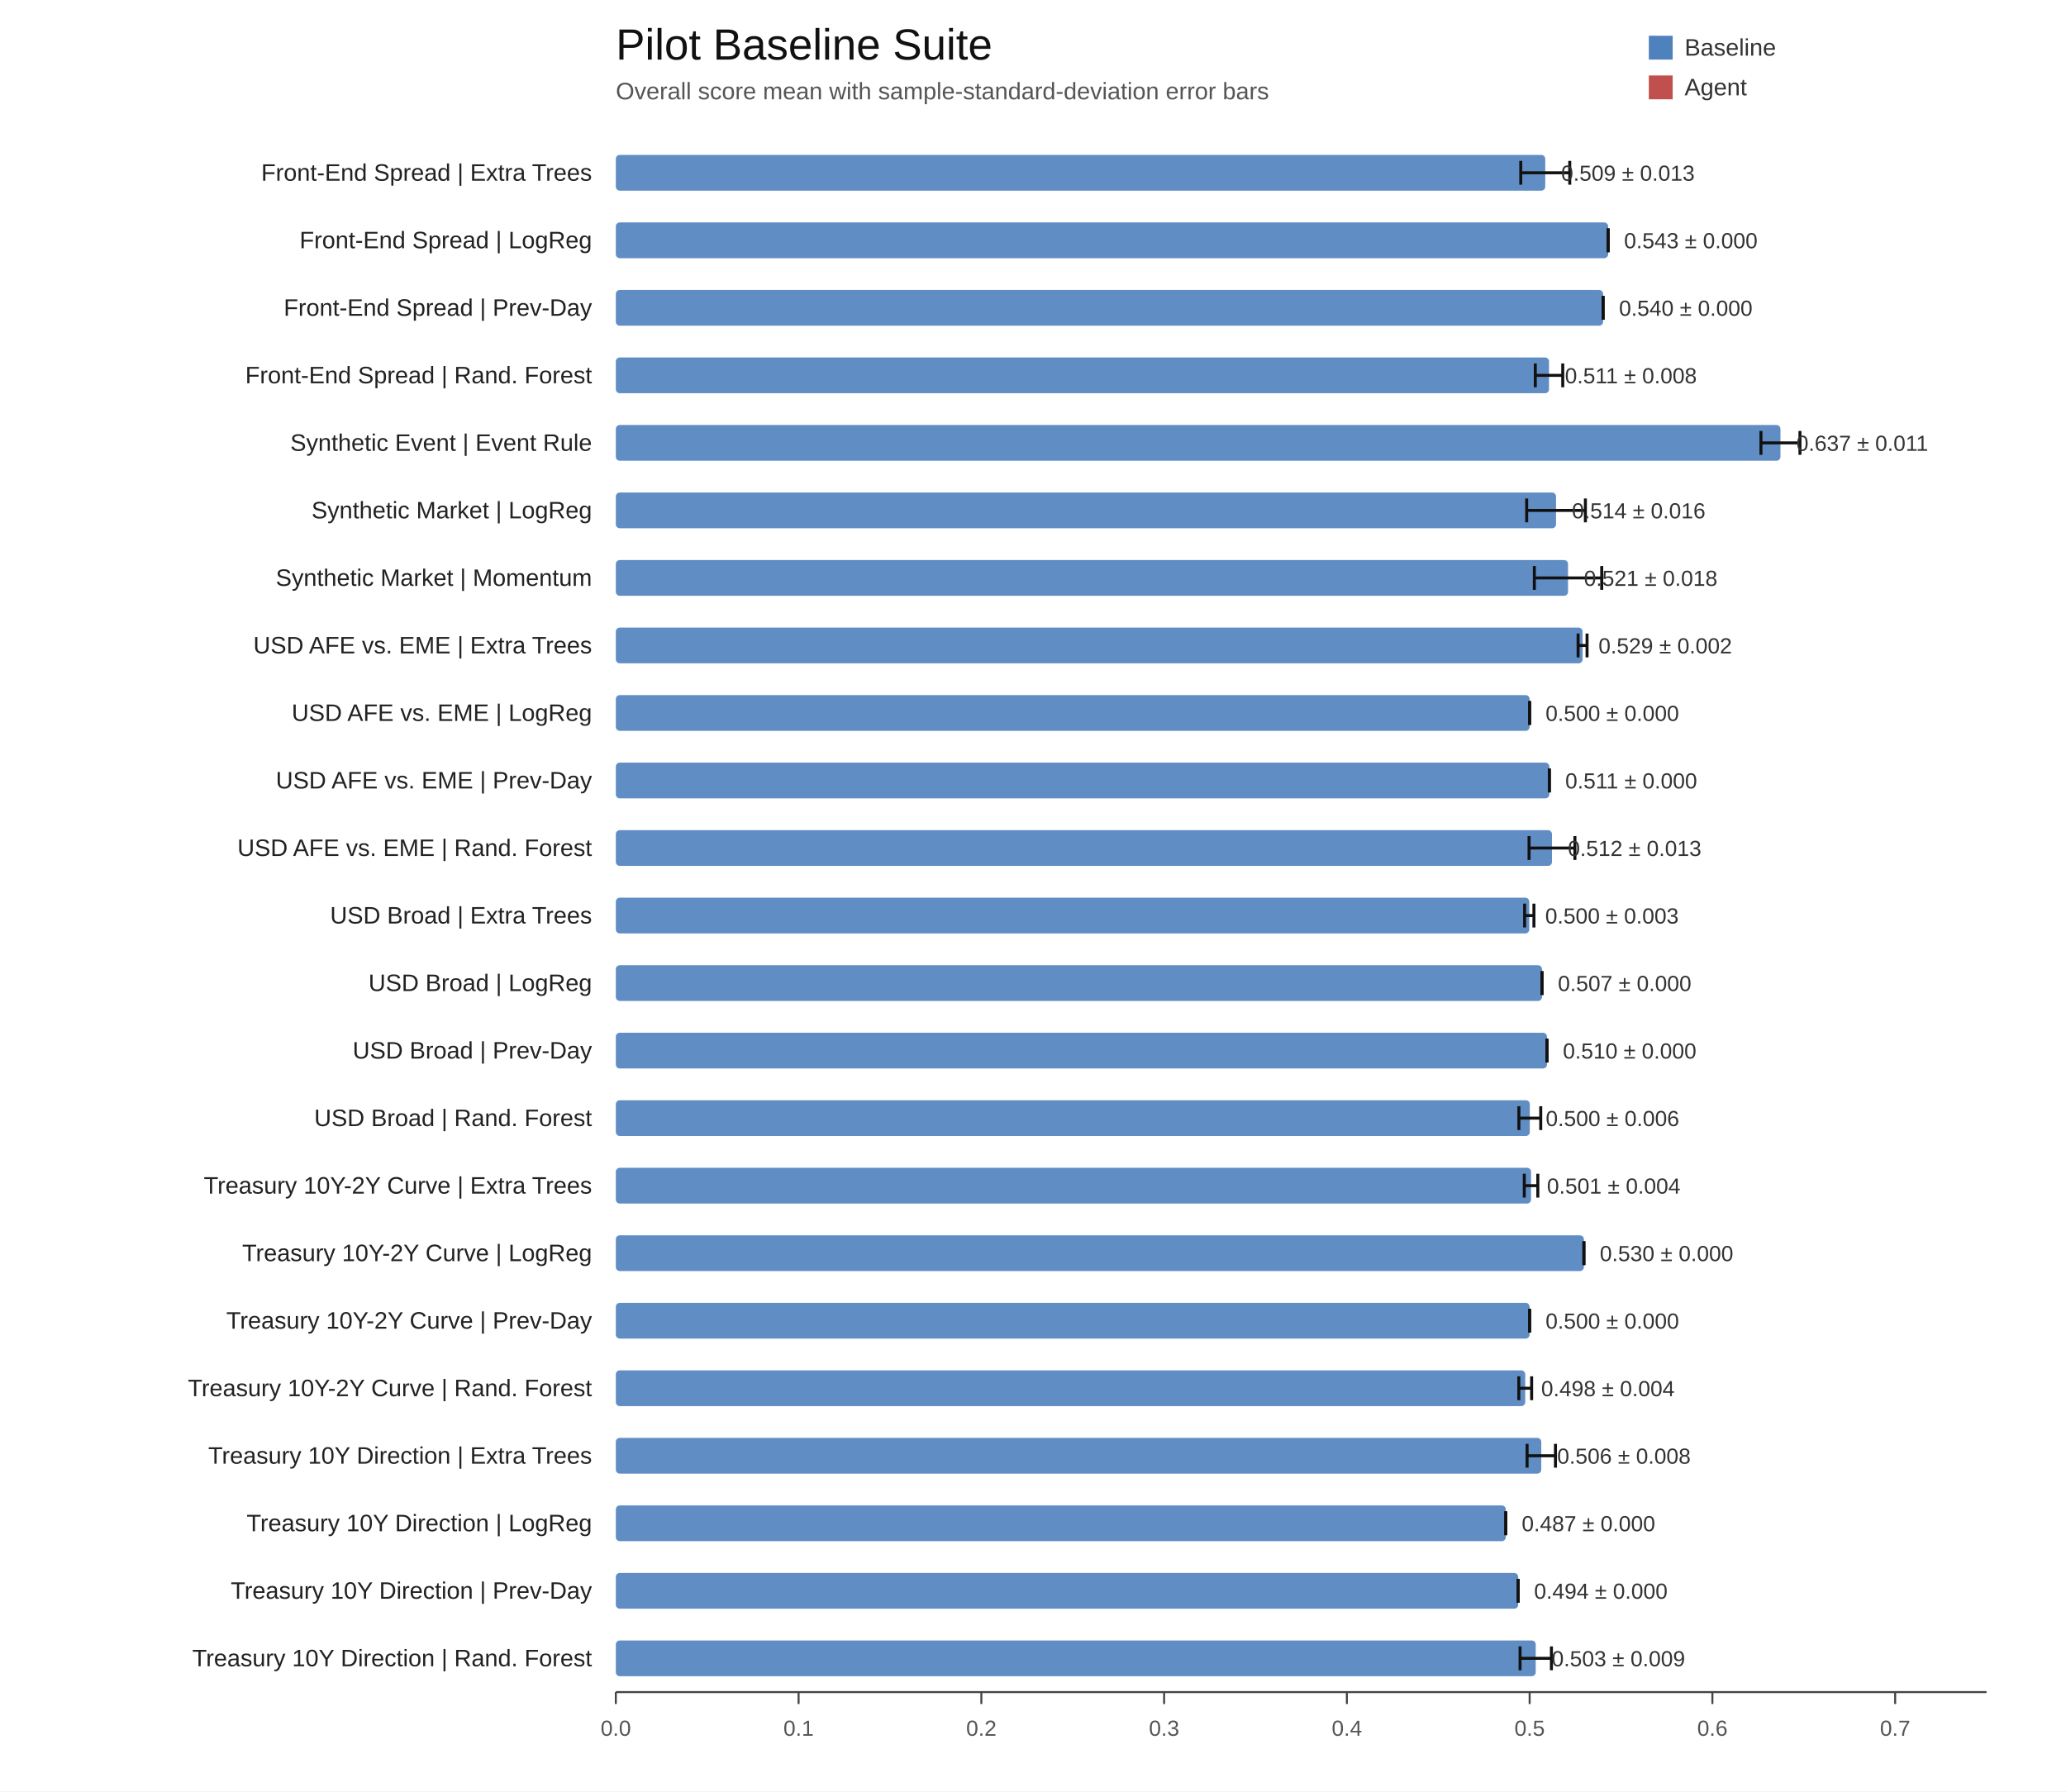
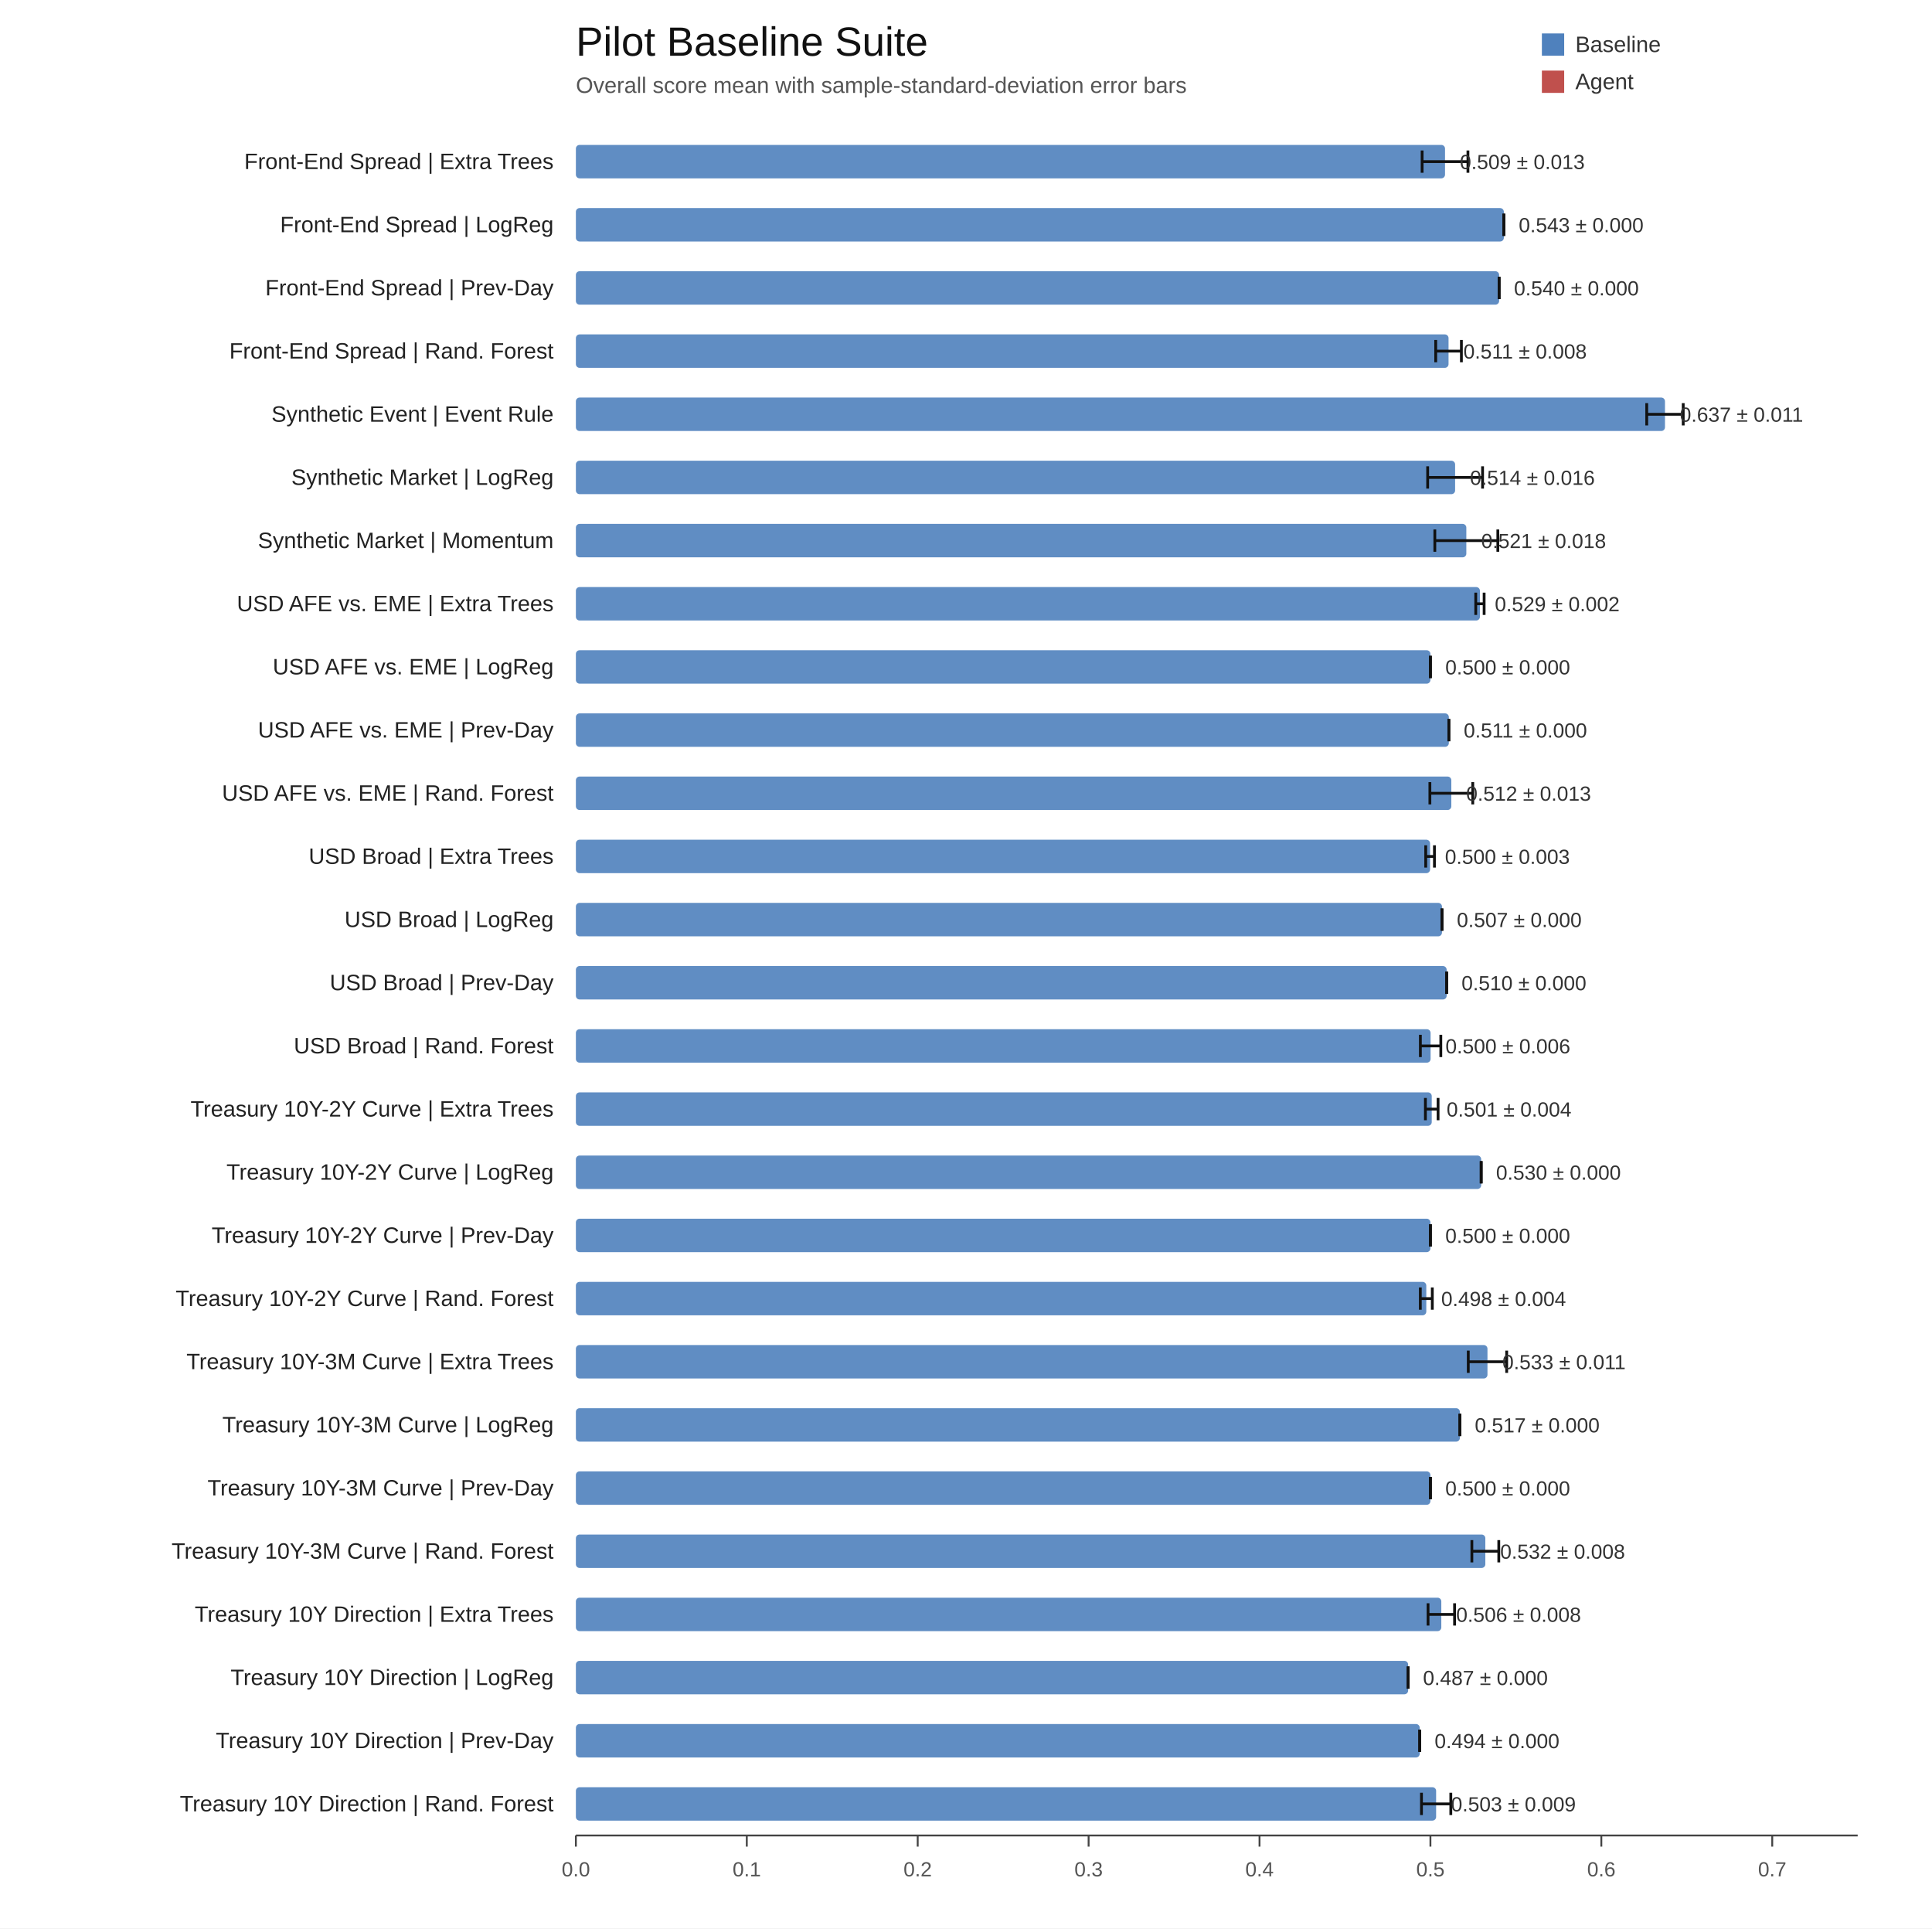
- <svg xmlns="http://www.w3.org/2000/svg" width="1040" height="902" viewBox="0 0 1040 902" role="img" aria-label="Pilot Baseline Suite overall score chart">
+ <svg xmlns="http://www.w3.org/2000/svg" width="1040" height="1038" viewBox="0 0 1040 1038" role="img" aria-label="Pilot Baseline Suite overall score chart">
  <rect width="100%" height="100%" fill="#ffffff" />
  <text x="310" y="30" font-size="22" font-family="Arial, Helvetica, sans-serif" fill="#111111">Pilot Baseline Suite</text>
  <text x="310" y="50" font-size="12" font-family="Arial, Helvetica, sans-serif" fill="#555555">Overall score mean with sample-standard-deviation error bars</text>
-   <line x1="310" y1="852" x2="1000" y2="852" stroke="#444444" stroke-width="1" />
-   <line x1="310.00" y1="852" x2="310.00" y2="858" stroke="#444444" stroke-width="1" />
-   <text x="310.00" y="874" text-anchor="middle" font-size="11" font-family="Arial, Helvetica, sans-serif" fill="#555555">0.0</text>
-   <line x1="402.00" y1="852" x2="402.00" y2="858" stroke="#444444" stroke-width="1" />
-   <text x="402.00" y="874" text-anchor="middle" font-size="11" font-family="Arial, Helvetica, sans-serif" fill="#555555">0.1</text>
-   <line x1="494.00" y1="852" x2="494.00" y2="858" stroke="#444444" stroke-width="1" />
-   <text x="494.00" y="874" text-anchor="middle" font-size="11" font-family="Arial, Helvetica, sans-serif" fill="#555555">0.2</text>
-   <line x1="586.00" y1="852" x2="586.00" y2="858" stroke="#444444" stroke-width="1" />
-   <text x="586.00" y="874" text-anchor="middle" font-size="11" font-family="Arial, Helvetica, sans-serif" fill="#555555">0.3</text>
-   <line x1="678.00" y1="852" x2="678.00" y2="858" stroke="#444444" stroke-width="1" />
-   <text x="678.00" y="874" text-anchor="middle" font-size="11" font-family="Arial, Helvetica, sans-serif" fill="#555555">0.4</text>
-   <line x1="770.00" y1="852" x2="770.00" y2="858" stroke="#444444" stroke-width="1" />
-   <text x="770.00" y="874" text-anchor="middle" font-size="11" font-family="Arial, Helvetica, sans-serif" fill="#555555">0.5</text>
-   <line x1="862.00" y1="852" x2="862.00" y2="858" stroke="#444444" stroke-width="1" />
-   <text x="862.00" y="874" text-anchor="middle" font-size="11" font-family="Arial, Helvetica, sans-serif" fill="#555555">0.6</text>
-   <line x1="954.00" y1="852" x2="954.00" y2="858" stroke="#444444" stroke-width="1" />
-   <text x="954.00" y="874" text-anchor="middle" font-size="11" font-family="Arial, Helvetica, sans-serif" fill="#555555">0.7</text>
+   <line x1="310" y1="988" x2="1000" y2="988" stroke="#444444" stroke-width="1" />
+   <line x1="310.00" y1="988" x2="310.00" y2="994" stroke="#444444" stroke-width="1" />
+   <text x="310.00" y="1010" text-anchor="middle" font-size="11" font-family="Arial, Helvetica, sans-serif" fill="#555555">0.0</text>
+   <line x1="402.00" y1="988" x2="402.00" y2="994" stroke="#444444" stroke-width="1" />
+   <text x="402.00" y="1010" text-anchor="middle" font-size="11" font-family="Arial, Helvetica, sans-serif" fill="#555555">0.1</text>
+   <line x1="494.00" y1="988" x2="494.00" y2="994" stroke="#444444" stroke-width="1" />
+   <text x="494.00" y="1010" text-anchor="middle" font-size="11" font-family="Arial, Helvetica, sans-serif" fill="#555555">0.2</text>
+   <line x1="586.00" y1="988" x2="586.00" y2="994" stroke="#444444" stroke-width="1" />
+   <text x="586.00" y="1010" text-anchor="middle" font-size="11" font-family="Arial, Helvetica, sans-serif" fill="#555555">0.3</text>
+   <line x1="678.00" y1="988" x2="678.00" y2="994" stroke="#444444" stroke-width="1" />
+   <text x="678.00" y="1010" text-anchor="middle" font-size="11" font-family="Arial, Helvetica, sans-serif" fill="#555555">0.4</text>
+   <line x1="770.00" y1="988" x2="770.00" y2="994" stroke="#444444" stroke-width="1" />
+   <text x="770.00" y="1010" text-anchor="middle" font-size="11" font-family="Arial, Helvetica, sans-serif" fill="#555555">0.5</text>
+   <line x1="862.00" y1="988" x2="862.00" y2="994" stroke="#444444" stroke-width="1" />
+   <text x="862.00" y="1010" text-anchor="middle" font-size="11" font-family="Arial, Helvetica, sans-serif" fill="#555555">0.6</text>
+   <line x1="954.00" y1="988" x2="954.00" y2="994" stroke="#444444" stroke-width="1" />
+   <text x="954.00" y="1010" text-anchor="middle" font-size="11" font-family="Arial, Helvetica, sans-serif" fill="#555555">0.7</text>
  <rect x="830" y="18" width="12" height="12" fill="#4f81bd" />
  <text x="848" y="28" font-size="12" font-family="Arial, Helvetica, sans-serif" fill="#333333">Baseline</text>
  <rect x="830" y="38" width="12" height="12" fill="#c0504d" />
  <text x="848" y="48" font-size="12" font-family="Arial, Helvetica, sans-serif" fill="#333333">Agent</text>
  <text x="298" y="91.00" text-anchor="end" font-size="12" font-family="Arial, Helvetica, sans-serif" fill="#222222">Front-End Spread | Extra Trees</text>
  <rect x="310" y="78.00" width="467.86" height="18" rx="2" fill="#4f81bd" opacity="0.9" />
  <line x1="765.53" y1="87.00" x2="790.19" y2="87.00" stroke="#111111" stroke-width="1.5" />
  <line x1="765.53" y1="81.00" x2="765.53" y2="93.00" stroke="#111111" stroke-width="1.5" />
  <line x1="790.19" y1="81.00" x2="790.19" y2="93.00" stroke="#111111" stroke-width="1.5" />
  <text x="785.86" y="91.00" font-size="11" font-family="Arial, Helvetica, sans-serif" fill="#333333">0.509 ± 0.013</text>
  <text x="298" y="125.00" text-anchor="end" font-size="12" font-family="Arial, Helvetica, sans-serif" fill="#222222">Front-End Spread | LogReg</text>
  <rect x="310" y="112.00" width="499.53" height="18" rx="2" fill="#4f81bd" opacity="0.9" />
  <line x1="809.53" y1="121.00" x2="809.53" y2="121.00" stroke="#111111" stroke-width="1.5" />
  <line x1="809.53" y1="115.00" x2="809.53" y2="127.00" stroke="#111111" stroke-width="1.5" />
  <line x1="809.53" y1="115.00" x2="809.53" y2="127.00" stroke="#111111" stroke-width="1.5" />
  <text x="817.53" y="125.00" font-size="11" font-family="Arial, Helvetica, sans-serif" fill="#333333">0.543 ± 0.000</text>
  <text x="298" y="159.00" text-anchor="end" font-size="12" font-family="Arial, Helvetica, sans-serif" fill="#222222">Front-End Spread | Prev-Day</text>
  <rect x="310" y="146.00" width="496.99" height="18" rx="2" fill="#4f81bd" opacity="0.9" />
  <line x1="806.99" y1="155.00" x2="806.99" y2="155.00" stroke="#111111" stroke-width="1.5" />
  <line x1="806.99" y1="149.00" x2="806.99" y2="161.00" stroke="#111111" stroke-width="1.5" />
  <line x1="806.99" y1="149.00" x2="806.99" y2="161.00" stroke="#111111" stroke-width="1.5" />
  <text x="814.99" y="159.00" font-size="11" font-family="Arial, Helvetica, sans-serif" fill="#333333">0.540 ± 0.000</text>
  <text x="298" y="193.00" text-anchor="end" font-size="12" font-family="Arial, Helvetica, sans-serif" fill="#222222">Front-End Spread | Rand. Forest</text>
  <rect x="310" y="180.00" width="469.76" height="18" rx="2" fill="#4f81bd" opacity="0.9" />
  <line x1="772.85" y1="189.00" x2="786.67" y2="189.00" stroke="#111111" stroke-width="1.5" />
  <line x1="772.85" y1="183.00" x2="772.85" y2="195.00" stroke="#111111" stroke-width="1.5" />
  <line x1="786.67" y1="183.00" x2="786.67" y2="195.00" stroke="#111111" stroke-width="1.5" />
  <text x="787.76" y="193.00" font-size="11" font-family="Arial, Helvetica, sans-serif" fill="#333333">0.511 ± 0.008</text>
  <text x="298" y="227.00" text-anchor="end" font-size="12" font-family="Arial, Helvetica, sans-serif" fill="#222222">Synthetic Event | Event Rule</text>
  <rect x="310" y="214.00" width="586.26" height="18" rx="2" fill="#4f81bd" opacity="0.9" />
  <line x1="886.44" y1="223.00" x2="906.08" y2="223.00" stroke="#111111" stroke-width="1.5" />
  <line x1="886.44" y1="217.00" x2="886.44" y2="229.00" stroke="#111111" stroke-width="1.5" />
  <line x1="906.08" y1="217.00" x2="906.08" y2="229.00" stroke="#111111" stroke-width="1.5" />
  <text x="904.26" y="227.00" font-size="11" font-family="Arial, Helvetica, sans-serif" fill="#333333">0.637 ± 0.011</text>
  <text x="298" y="261.00" text-anchor="end" font-size="12" font-family="Arial, Helvetica, sans-serif" fill="#222222">Synthetic Market | LogReg</text>
  <rect x="310" y="248.00" width="473.29" height="18" rx="2" fill="#4f81bd" opacity="0.9" />
  <line x1="768.51" y1="257.00" x2="798.07" y2="257.00" stroke="#111111" stroke-width="1.5" />
  <line x1="768.51" y1="251.00" x2="768.51" y2="263.00" stroke="#111111" stroke-width="1.5" />
  <line x1="798.07" y1="251.00" x2="798.07" y2="263.00" stroke="#111111" stroke-width="1.5" />
  <text x="791.29" y="261.00" font-size="11" font-family="Arial, Helvetica, sans-serif" fill="#333333">0.514 ± 0.016</text>
  <text x="298" y="295.00" text-anchor="end" font-size="12" font-family="Arial, Helvetica, sans-serif" fill="#222222">Synthetic Market | Momentum</text>
  <rect x="310" y="282.00" width="479.33" height="18" rx="2" fill="#4f81bd" opacity="0.9" />
  <line x1="772.37" y1="291.00" x2="806.29" y2="291.00" stroke="#111111" stroke-width="1.5" />
  <line x1="772.37" y1="285.00" x2="772.37" y2="297.00" stroke="#111111" stroke-width="1.5" />
  <line x1="806.29" y1="285.00" x2="806.29" y2="297.00" stroke="#111111" stroke-width="1.5" />
  <text x="797.33" y="295.00" font-size="11" font-family="Arial, Helvetica, sans-serif" fill="#333333">0.521 ± 0.018</text>
  <text x="298" y="329.00" text-anchor="end" font-size="12" font-family="Arial, Helvetica, sans-serif" fill="#222222">USD AFE vs. EME | Extra Trees</text>
  <rect x="310" y="316.00" width="486.65" height="18" rx="2" fill="#4f81bd" opacity="0.9" />
  <line x1="794.40" y1="325.00" x2="798.91" y2="325.00" stroke="#111111" stroke-width="1.5" />
  <line x1="794.40" y1="319.00" x2="794.40" y2="331.00" stroke="#111111" stroke-width="1.5" />
  <line x1="798.91" y1="319.00" x2="798.91" y2="331.00" stroke="#111111" stroke-width="1.5" />
  <text x="804.65" y="329.00" font-size="11" font-family="Arial, Helvetica, sans-serif" fill="#333333">0.529 ± 0.002</text>
  <text x="298" y="363.00" text-anchor="end" font-size="12" font-family="Arial, Helvetica, sans-serif" fill="#222222">USD AFE vs. EME | LogReg</text>
  <rect x="310" y="350.00" width="460.00" height="18" rx="2" fill="#4f81bd" opacity="0.9" />
  <line x1="770.00" y1="359.00" x2="770.00" y2="359.00" stroke="#111111" stroke-width="1.5" />
  <line x1="770.00" y1="353.00" x2="770.00" y2="365.00" stroke="#111111" stroke-width="1.5" />
  <line x1="770.00" y1="353.00" x2="770.00" y2="365.00" stroke="#111111" stroke-width="1.5" />
  <text x="778.00" y="363.00" font-size="11" font-family="Arial, Helvetica, sans-serif" fill="#333333">0.500 ± 0.000</text>
  <text x="298" y="397.00" text-anchor="end" font-size="12" font-family="Arial, Helvetica, sans-serif" fill="#222222">USD AFE vs. EME | Prev-Day</text>
  <rect x="310" y="384.00" width="469.92" height="18" rx="2" fill="#4f81bd" opacity="0.9" />
  <line x1="779.92" y1="393.00" x2="779.92" y2="393.00" stroke="#111111" stroke-width="1.5" />
  <line x1="779.92" y1="387.00" x2="779.92" y2="399.00" stroke="#111111" stroke-width="1.5" />
  <line x1="779.92" y1="387.00" x2="779.92" y2="399.00" stroke="#111111" stroke-width="1.5" />
  <text x="787.92" y="397.00" font-size="11" font-family="Arial, Helvetica, sans-serif" fill="#333333">0.511 ± 0.000</text>
  <text x="298" y="431.00" text-anchor="end" font-size="12" font-family="Arial, Helvetica, sans-serif" fill="#222222">USD AFE vs. EME | Rand. Forest</text>
  <rect x="310" y="418.00" width="471.25" height="18" rx="2" fill="#4f81bd" opacity="0.9" />
  <line x1="769.71" y1="427.00" x2="792.79" y2="427.00" stroke="#111111" stroke-width="1.5" />
  <line x1="769.71" y1="421.00" x2="769.71" y2="433.00" stroke="#111111" stroke-width="1.5" />
  <line x1="792.79" y1="421.00" x2="792.79" y2="433.00" stroke="#111111" stroke-width="1.5" />
  <text x="789.25" y="431.00" font-size="11" font-family="Arial, Helvetica, sans-serif" fill="#333333">0.512 ± 0.013</text>
  <text x="298" y="465.00" text-anchor="end" font-size="12" font-family="Arial, Helvetica, sans-serif" fill="#222222">USD Broad | Extra Trees</text>
  <rect x="310" y="452.00" width="459.82" height="18" rx="2" fill="#4f81bd" opacity="0.9" />
  <line x1="767.47" y1="461.00" x2="772.16" y2="461.00" stroke="#111111" stroke-width="1.5" />
  <line x1="767.47" y1="455.00" x2="767.47" y2="467.00" stroke="#111111" stroke-width="1.5" />
  <line x1="772.16" y1="455.00" x2="772.16" y2="467.00" stroke="#111111" stroke-width="1.5" />
  <text x="777.82" y="465.00" font-size="11" font-family="Arial, Helvetica, sans-serif" fill="#333333">0.500 ± 0.003</text>
  <text x="298" y="499.00" text-anchor="end" font-size="12" font-family="Arial, Helvetica, sans-serif" fill="#222222">USD Broad | LogReg</text>
  <rect x="310" y="486.00" width="466.22" height="18" rx="2" fill="#4f81bd" opacity="0.9" />
  <line x1="776.22" y1="495.00" x2="776.22" y2="495.00" stroke="#111111" stroke-width="1.5" />
  <line x1="776.22" y1="489.00" x2="776.22" y2="501.00" stroke="#111111" stroke-width="1.5" />
  <line x1="776.22" y1="489.00" x2="776.22" y2="501.00" stroke="#111111" stroke-width="1.5" />
  <text x="784.22" y="499.00" font-size="11" font-family="Arial, Helvetica, sans-serif" fill="#333333">0.507 ± 0.000</text>
  <text x="298" y="533.00" text-anchor="end" font-size="12" font-family="Arial, Helvetica, sans-serif" fill="#222222">USD Broad | Prev-Day</text>
  <rect x="310" y="520.00" width="468.74" height="18" rx="2" fill="#4f81bd" opacity="0.9" />
  <line x1="778.74" y1="529.00" x2="778.74" y2="529.00" stroke="#111111" stroke-width="1.5" />
  <line x1="778.74" y1="523.00" x2="778.74" y2="535.00" stroke="#111111" stroke-width="1.5" />
  <line x1="778.74" y1="523.00" x2="778.74" y2="535.00" stroke="#111111" stroke-width="1.5" />
  <text x="786.74" y="533.00" font-size="11" font-family="Arial, Helvetica, sans-serif" fill="#333333">0.510 ± 0.000</text>
  <text x="298" y="567.00" text-anchor="end" font-size="12" font-family="Arial, Helvetica, sans-serif" fill="#222222">USD Broad | Rand. Forest</text>
  <rect x="310" y="554.00" width="460.09" height="18" rx="2" fill="#4f81bd" opacity="0.9" />
  <line x1="764.59" y1="563.00" x2="775.59" y2="563.00" stroke="#111111" stroke-width="1.5" />
  <line x1="764.59" y1="557.00" x2="764.59" y2="569.00" stroke="#111111" stroke-width="1.5" />
  <line x1="775.59" y1="557.00" x2="775.59" y2="569.00" stroke="#111111" stroke-width="1.5" />
  <text x="778.09" y="567.00" font-size="11" font-family="Arial, Helvetica, sans-serif" fill="#333333">0.500 ± 0.006</text>
  <text x="298" y="601.00" text-anchor="end" font-size="12" font-family="Arial, Helvetica, sans-serif" fill="#222222">Treasury 10Y-2Y Curve | Extra Trees</text>
  <rect x="310" y="588.00" width="460.71" height="18" rx="2" fill="#4f81bd" opacity="0.9" />
  <line x1="767.30" y1="597.00" x2="774.12" y2="597.00" stroke="#111111" stroke-width="1.5" />
  <line x1="767.30" y1="591.00" x2="767.30" y2="603.00" stroke="#111111" stroke-width="1.5" />
  <line x1="774.12" y1="591.00" x2="774.12" y2="603.00" stroke="#111111" stroke-width="1.5" />
  <text x="778.71" y="601.00" font-size="11" font-family="Arial, Helvetica, sans-serif" fill="#333333">0.501 ± 0.004</text>
  <text x="298" y="635.00" text-anchor="end" font-size="12" font-family="Arial, Helvetica, sans-serif" fill="#222222">Treasury 10Y-2Y Curve | LogReg</text>
  <rect x="310" y="622.00" width="487.32" height="18" rx="2" fill="#4f81bd" opacity="0.9" />
  <line x1="797.32" y1="631.00" x2="797.32" y2="631.00" stroke="#111111" stroke-width="1.5" />
  <line x1="797.32" y1="625.00" x2="797.32" y2="637.00" stroke="#111111" stroke-width="1.5" />
  <line x1="797.32" y1="625.00" x2="797.32" y2="637.00" stroke="#111111" stroke-width="1.5" />
  <text x="805.32" y="635.00" font-size="11" font-family="Arial, Helvetica, sans-serif" fill="#333333">0.530 ± 0.000</text>
  <text x="298" y="669.00" text-anchor="end" font-size="12" font-family="Arial, Helvetica, sans-serif" fill="#222222">Treasury 10Y-2Y Curve | Prev-Day</text>
  <rect x="310" y="656.00" width="460.00" height="18" rx="2" fill="#4f81bd" opacity="0.9" />
  <line x1="770.00" y1="665.00" x2="770.00" y2="665.00" stroke="#111111" stroke-width="1.5" />
  <line x1="770.00" y1="659.00" x2="770.00" y2="671.00" stroke="#111111" stroke-width="1.5" />
  <line x1="770.00" y1="659.00" x2="770.00" y2="671.00" stroke="#111111" stroke-width="1.5" />
  <text x="778.00" y="669.00" font-size="11" font-family="Arial, Helvetica, sans-serif" fill="#333333">0.500 ± 0.000</text>
  <text x="298" y="703.00" text-anchor="end" font-size="12" font-family="Arial, Helvetica, sans-serif" fill="#222222">Treasury 10Y-2Y Curve | Rand. Forest</text>
  <rect x="310" y="690.00" width="457.78" height="18" rx="2" fill="#4f81bd" opacity="0.9" />
  <line x1="764.56" y1="699.00" x2="771.01" y2="699.00" stroke="#111111" stroke-width="1.5" />
  <line x1="764.56" y1="693.00" x2="764.56" y2="705.00" stroke="#111111" stroke-width="1.5" />
  <line x1="771.01" y1="693.00" x2="771.01" y2="705.00" stroke="#111111" stroke-width="1.5" />
  <text x="775.78" y="703.00" font-size="11" font-family="Arial, Helvetica, sans-serif" fill="#333333">0.498 ± 0.004</text>
-   <text x="298" y="737.00" text-anchor="end" font-size="12" font-family="Arial, Helvetica, sans-serif" fill="#222222">Treasury 10Y Direction | Extra Trees</text>
-   <rect x="310" y="724.00" width="465.86" height="18" rx="2" fill="#4f81bd" opacity="0.9" />
-   <line x1="768.72" y1="733.00" x2="783.00" y2="733.00" stroke="#111111" stroke-width="1.5" />
-   <line x1="768.72" y1="727.00" x2="768.72" y2="739.00" stroke="#111111" stroke-width="1.5" />
-   <line x1="783.00" y1="727.00" x2="783.00" y2="739.00" stroke="#111111" stroke-width="1.5" />
-   <text x="783.86" y="737.00" font-size="11" font-family="Arial, Helvetica, sans-serif" fill="#333333">0.506 ± 0.008</text>
-   <text x="298" y="771.00" text-anchor="end" font-size="12" font-family="Arial, Helvetica, sans-serif" fill="#222222">Treasury 10Y Direction | LogReg</text>
-   <rect x="310" y="758.00" width="448.00" height="18" rx="2" fill="#4f81bd" opacity="0.9" />
-   <line x1="758.00" y1="767.00" x2="758.00" y2="767.00" stroke="#111111" stroke-width="1.5" />
-   <line x1="758.00" y1="761.00" x2="758.00" y2="773.00" stroke="#111111" stroke-width="1.5" />
-   <line x1="758.00" y1="761.00" x2="758.00" y2="773.00" stroke="#111111" stroke-width="1.5" />
-   <text x="766.00" y="771.00" font-size="11" font-family="Arial, Helvetica, sans-serif" fill="#333333">0.487 ± 0.000</text>
-   <text x="298" y="805.00" text-anchor="end" font-size="12" font-family="Arial, Helvetica, sans-serif" fill="#222222">Treasury 10Y Direction | Prev-Day</text>
-   <rect x="310" y="792.00" width="454.24" height="18" rx="2" fill="#4f81bd" opacity="0.9" />
-   <line x1="764.24" y1="801.00" x2="764.24" y2="801.00" stroke="#111111" stroke-width="1.5" />
-   <line x1="764.24" y1="795.00" x2="764.24" y2="807.00" stroke="#111111" stroke-width="1.5" />
-   <line x1="764.24" y1="795.00" x2="764.24" y2="807.00" stroke="#111111" stroke-width="1.5" />
-   <text x="772.24" y="805.00" font-size="11" font-family="Arial, Helvetica, sans-serif" fill="#333333">0.494 ± 0.000</text>
-   <text x="298" y="839.00" text-anchor="end" font-size="12" font-family="Arial, Helvetica, sans-serif" fill="#222222">Treasury 10Y Direction | Rand. Forest</text>
-   <rect x="310" y="826.00" width="463.07" height="18" rx="2" fill="#4f81bd" opacity="0.9" />
-   <line x1="765.18" y1="835.00" x2="780.97" y2="835.00" stroke="#111111" stroke-width="1.5" />
-   <line x1="765.18" y1="829.00" x2="765.18" y2="841.00" stroke="#111111" stroke-width="1.5" />
-   <line x1="780.97" y1="829.00" x2="780.97" y2="841.00" stroke="#111111" stroke-width="1.5" />
-   <text x="781.07" y="839.00" font-size="11" font-family="Arial, Helvetica, sans-serif" fill="#333333">0.503 ± 0.009</text>
+   <text x="298" y="737.00" text-anchor="end" font-size="12" font-family="Arial, Helvetica, sans-serif" fill="#222222">Treasury 10Y-3M Curve | Extra Trees</text>
+   <rect x="310" y="724.00" width="490.71" height="18" rx="2" fill="#4f81bd" opacity="0.9" />
+   <line x1="790.37" y1="733.00" x2="811.05" y2="733.00" stroke="#111111" stroke-width="1.5" />
+   <line x1="790.37" y1="727.00" x2="790.37" y2="739.00" stroke="#111111" stroke-width="1.5" />
+   <line x1="811.05" y1="727.00" x2="811.05" y2="739.00" stroke="#111111" stroke-width="1.5" />
+   <text x="808.71" y="737.00" font-size="11" font-family="Arial, Helvetica, sans-serif" fill="#333333">0.533 ± 0.011</text>
+   <text x="298" y="771.00" text-anchor="end" font-size="12" font-family="Arial, Helvetica, sans-serif" fill="#222222">Treasury 10Y-3M Curve | LogReg</text>
+   <rect x="310" y="758.00" width="475.87" height="18" rx="2" fill="#4f81bd" opacity="0.9" />
+   <line x1="785.87" y1="767.00" x2="785.87" y2="767.00" stroke="#111111" stroke-width="1.5" />
+   <line x1="785.87" y1="761.00" x2="785.87" y2="773.00" stroke="#111111" stroke-width="1.5" />
+   <line x1="785.87" y1="761.00" x2="785.87" y2="773.00" stroke="#111111" stroke-width="1.5" />
+   <text x="793.87" y="771.00" font-size="11" font-family="Arial, Helvetica, sans-serif" fill="#333333">0.517 ± 0.000</text>
+   <text x="298" y="805.00" text-anchor="end" font-size="12" font-family="Arial, Helvetica, sans-serif" fill="#222222">Treasury 10Y-3M Curve | Prev-Day</text>
+   <rect x="310" y="792.00" width="460.00" height="18" rx="2" fill="#4f81bd" opacity="0.9" />
+   <line x1="770.00" y1="801.00" x2="770.00" y2="801.00" stroke="#111111" stroke-width="1.5" />
+   <line x1="770.00" y1="795.00" x2="770.00" y2="807.00" stroke="#111111" stroke-width="1.5" />
+   <line x1="770.00" y1="795.00" x2="770.00" y2="807.00" stroke="#111111" stroke-width="1.5" />
+   <text x="778.00" y="805.00" font-size="11" font-family="Arial, Helvetica, sans-serif" fill="#333333">0.500 ± 0.000</text>
+   <text x="298" y="839.00" text-anchor="end" font-size="12" font-family="Arial, Helvetica, sans-serif" fill="#222222">Treasury 10Y-3M Curve | Rand. Forest</text>
+   <rect x="310" y="826.00" width="489.56" height="18" rx="2" fill="#4f81bd" opacity="0.9" />
+   <line x1="792.31" y1="835.00" x2="806.80" y2="835.00" stroke="#111111" stroke-width="1.5" />
+   <line x1="792.31" y1="829.00" x2="792.31" y2="841.00" stroke="#111111" stroke-width="1.5" />
+   <line x1="806.80" y1="829.00" x2="806.80" y2="841.00" stroke="#111111" stroke-width="1.5" />
+   <text x="807.56" y="839.00" font-size="11" font-family="Arial, Helvetica, sans-serif" fill="#333333">0.532 ± 0.008</text>
+   <text x="298" y="873.00" text-anchor="end" font-size="12" font-family="Arial, Helvetica, sans-serif" fill="#222222">Treasury 10Y Direction | Extra Trees</text>
+   <rect x="310" y="860.00" width="465.86" height="18" rx="2" fill="#4f81bd" opacity="0.9" />
+   <line x1="768.72" y1="869.00" x2="783.00" y2="869.00" stroke="#111111" stroke-width="1.5" />
+   <line x1="768.72" y1="863.00" x2="768.72" y2="875.00" stroke="#111111" stroke-width="1.5" />
+   <line x1="783.00" y1="863.00" x2="783.00" y2="875.00" stroke="#111111" stroke-width="1.5" />
+   <text x="783.86" y="873.00" font-size="11" font-family="Arial, Helvetica, sans-serif" fill="#333333">0.506 ± 0.008</text>
+   <text x="298" y="907.00" text-anchor="end" font-size="12" font-family="Arial, Helvetica, sans-serif" fill="#222222">Treasury 10Y Direction | LogReg</text>
+   <rect x="310" y="894.00" width="448.00" height="18" rx="2" fill="#4f81bd" opacity="0.9" />
+   <line x1="758.00" y1="903.00" x2="758.00" y2="903.00" stroke="#111111" stroke-width="1.5" />
+   <line x1="758.00" y1="897.00" x2="758.00" y2="909.00" stroke="#111111" stroke-width="1.5" />
+   <line x1="758.00" y1="897.00" x2="758.00" y2="909.00" stroke="#111111" stroke-width="1.5" />
+   <text x="766.00" y="907.00" font-size="11" font-family="Arial, Helvetica, sans-serif" fill="#333333">0.487 ± 0.000</text>
+   <text x="298" y="941.00" text-anchor="end" font-size="12" font-family="Arial, Helvetica, sans-serif" fill="#222222">Treasury 10Y Direction | Prev-Day</text>
+   <rect x="310" y="928.00" width="454.24" height="18" rx="2" fill="#4f81bd" opacity="0.9" />
+   <line x1="764.24" y1="937.00" x2="764.24" y2="937.00" stroke="#111111" stroke-width="1.5" />
+   <line x1="764.24" y1="931.00" x2="764.24" y2="943.00" stroke="#111111" stroke-width="1.5" />
+   <line x1="764.24" y1="931.00" x2="764.24" y2="943.00" stroke="#111111" stroke-width="1.5" />
+   <text x="772.24" y="941.00" font-size="11" font-family="Arial, Helvetica, sans-serif" fill="#333333">0.494 ± 0.000</text>
+   <text x="298" y="975.00" text-anchor="end" font-size="12" font-family="Arial, Helvetica, sans-serif" fill="#222222">Treasury 10Y Direction | Rand. Forest</text>
+   <rect x="310" y="962.00" width="463.07" height="18" rx="2" fill="#4f81bd" opacity="0.9" />
+   <line x1="765.18" y1="971.00" x2="780.97" y2="971.00" stroke="#111111" stroke-width="1.5" />
+   <line x1="765.18" y1="965.00" x2="765.18" y2="977.00" stroke="#111111" stroke-width="1.5" />
+   <line x1="780.97" y1="965.00" x2="780.97" y2="977.00" stroke="#111111" stroke-width="1.5" />
+   <text x="781.07" y="975.00" font-size="11" font-family="Arial, Helvetica, sans-serif" fill="#333333">0.503 ± 0.009</text>
</svg>
